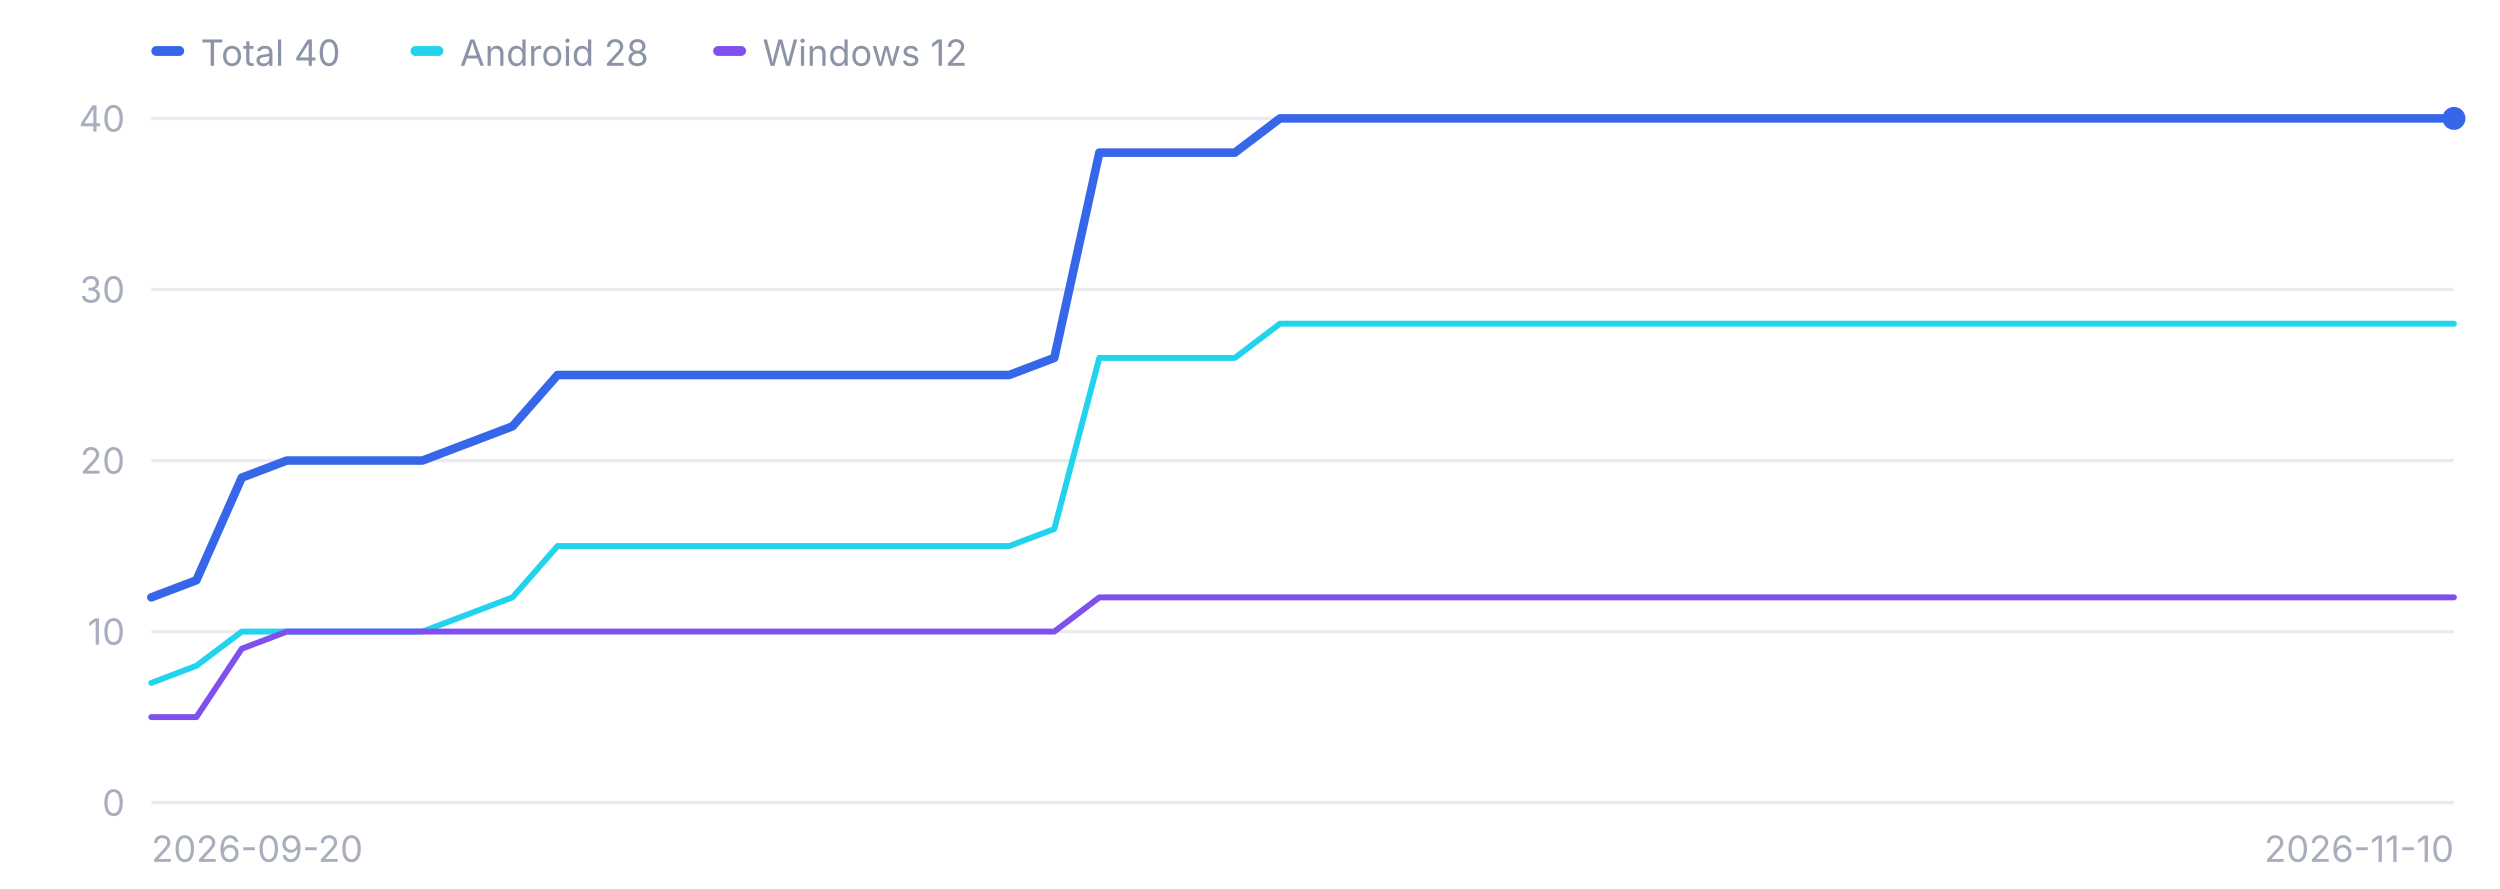
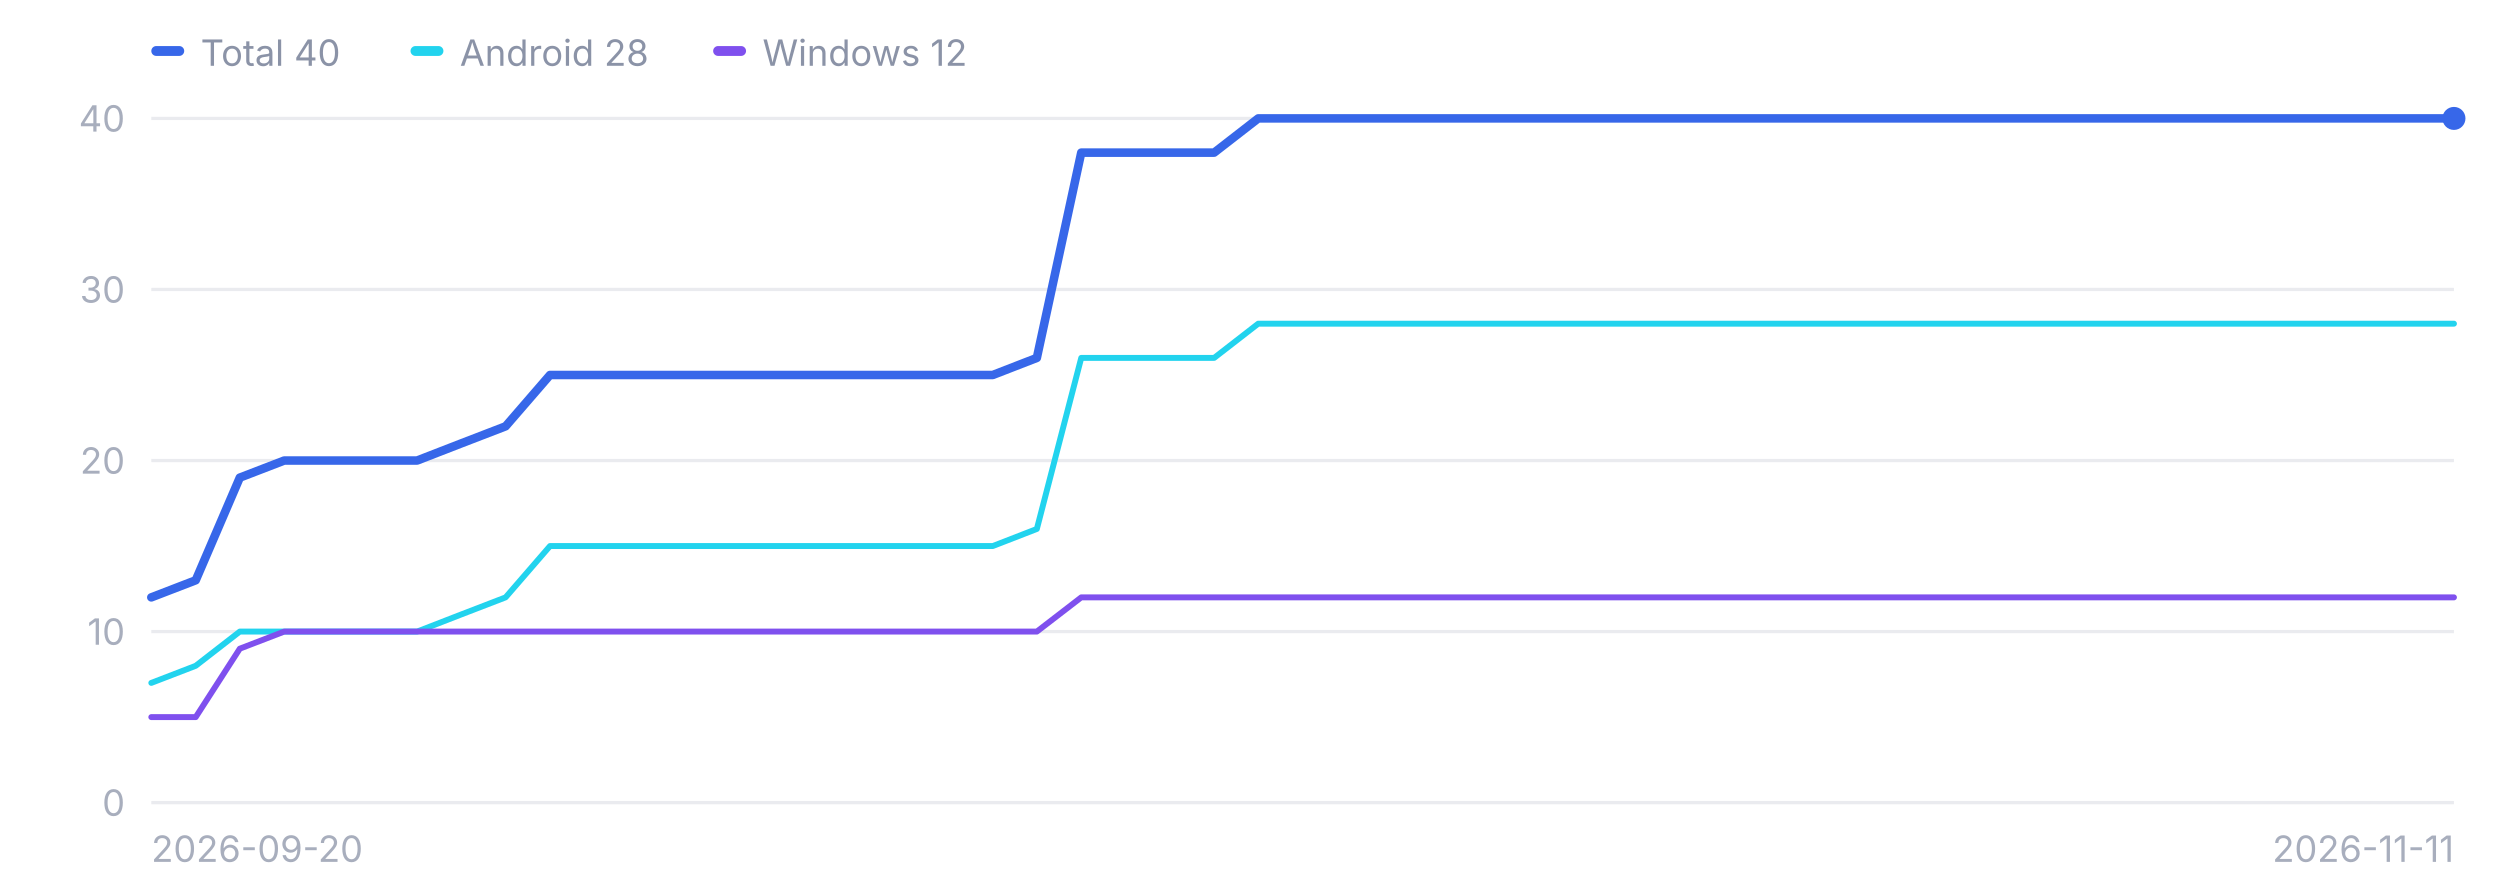
<svg xmlns="http://www.w3.org/2000/svg" width="760" height="270" viewBox="0 0 760 270" role="img" aria-label="CubePilot downloads over time. Latest total 40.">
  <style>text{font-family:system-ui,-apple-system,Segoe UI,sans-serif}</style>
  <line x1="46" y1="244.0" x2="746" y2="244.0" stroke="#8b93a7" stroke-opacity="0.18" stroke-width="1" />
  <text x="38" y="248.0" text-anchor="end" font-size="11" fill="#8b93a7" fill-opacity="0.75">0</text>
  <line x1="46" y1="192.0" x2="746" y2="192.0" stroke="#8b93a7" stroke-opacity="0.18" stroke-width="1" />
  <text x="38" y="196.0" text-anchor="end" font-size="11" fill="#8b93a7" fill-opacity="0.75">10</text>
  <line x1="46" y1="140.0" x2="746" y2="140.0" stroke="#8b93a7" stroke-opacity="0.18" stroke-width="1" />
  <text x="38" y="144.0" text-anchor="end" font-size="11" fill="#8b93a7" fill-opacity="0.75">20</text>
  <line x1="46" y1="88.0" x2="746" y2="88.0" stroke="#8b93a7" stroke-opacity="0.18" stroke-width="1" />
  <text x="38" y="92.0" text-anchor="end" font-size="11" fill="#8b93a7" fill-opacity="0.75">30</text>
  <line x1="46" y1="36.0" x2="746" y2="36.0" stroke="#8b93a7" stroke-opacity="0.18" stroke-width="1" />
  <text x="38" y="40.0" text-anchor="end" font-size="11" fill="#8b93a7" fill-opacity="0.75">40</text>
-   <polyline points="46.0,207.6 59.7,202.4 73.5,192.0 87.2,192.0 100.9,192.0 114.6,192.0 128.4,192.0 142.1,186.8 155.8,181.6 169.5,166.0 183.3,166.0 197.0,166.0 210.7,166.0 224.4,166.0 238.2,166.0 251.9,166.0 265.6,166.0 279.3,166.0 293.1,166.0 306.8,166.0 320.5,160.8 334.2,108.8 348.0,108.8 361.7,108.8 375.4,108.8 389.1,98.4 402.9,98.4 416.6,98.4 430.3,98.4 444.0,98.4 457.8,98.4 471.5,98.4 485.2,98.4 498.9,98.4 512.7,98.4 526.4,98.4 540.1,98.4 553.8,98.4 567.6,98.4 581.3,98.4 595.0,98.4 608.7,98.4 622.5,98.4 636.2,98.4 649.9,98.4 663.6,98.4 677.4,98.4 691.1,98.4 704.8,98.4 718.5,98.4 732.3,98.4 746.0,98.4" fill="none" stroke="#22D3EE" stroke-width="1.8" stroke-linejoin="round" stroke-linecap="round" />
-   <polyline points="46.0,218.0 59.7,218.0 73.5,197.2 87.2,192.0 100.9,192.0 114.6,192.0 128.4,192.0 142.1,192.0 155.8,192.0 169.5,192.0 183.3,192.0 197.0,192.0 210.7,192.0 224.4,192.0 238.2,192.0 251.9,192.0 265.6,192.0 279.3,192.0 293.1,192.0 306.8,192.0 320.5,192.0 334.2,181.6 348.0,181.6 361.7,181.6 375.4,181.6 389.1,181.6 402.9,181.6 416.6,181.6 430.3,181.6 444.0,181.6 457.8,181.6 471.5,181.6 485.2,181.6 498.9,181.6 512.7,181.6 526.4,181.6 540.1,181.6 553.8,181.6 567.6,181.6 581.3,181.6 595.0,181.6 608.7,181.6 622.5,181.6 636.2,181.6 649.9,181.6 663.6,181.6 677.4,181.6 691.1,181.6 704.8,181.6 718.5,181.6 732.3,181.6 746.0,181.6" fill="none" stroke="#7F50EE" stroke-width="1.8" stroke-linejoin="round" stroke-linecap="round" />
-   <polyline points="46.0,181.6 59.7,176.4 73.5,145.2 87.2,140.0 100.9,140.0 114.6,140.0 128.4,140.0 142.1,134.8 155.8,129.6 169.5,114.0 183.3,114.0 197.0,114.0 210.7,114.0 224.4,114.0 238.2,114.0 251.9,114.0 265.6,114.0 279.3,114.0 293.1,114.0 306.8,114.0 320.5,108.8 334.2,46.4 348.0,46.4 361.7,46.4 375.4,46.4 389.1,36.0 402.9,36.0 416.6,36.0 430.3,36.0 444.0,36.0 457.8,36.0 471.5,36.0 485.2,36.0 498.9,36.0 512.7,36.0 526.4,36.0 540.1,36.0 553.8,36.0 567.6,36.0 581.3,36.0 595.0,36.0 608.7,36.0 622.5,36.0 636.2,36.0 649.9,36.0 663.6,36.0 677.4,36.0 691.1,36.0 704.8,36.0 718.5,36.0 732.3,36.0 746.0,36.0" fill="none" stroke="#3767E9" stroke-width="2.6" stroke-linejoin="round" stroke-linecap="round" />
+   <polyline points="46.0,207.6 59.5,202.4 72.9,192.0 86.4,192.0 99.8,192.0 113.3,192.0 126.8,192.0 140.2,186.8 153.7,181.6 167.2,166.0 180.6,166.0 194.1,166.0 207.5,166.0 221.0,166.0 234.5,166.0 247.9,166.0 261.4,166.0 274.8,166.0 288.3,166.0 301.8,166.0 315.2,160.8 328.7,108.8 342.2,108.8 355.6,108.8 369.1,108.8 382.5,98.4 396.0,98.4 409.5,98.4 422.9,98.4 436.4,98.4 449.8,98.4 463.3,98.4 476.8,98.4 490.2,98.4 503.7,98.4 517.2,98.4 530.6,98.4 544.1,98.4 557.5,98.4 571.0,98.4 584.5,98.4 597.9,98.4 611.4,98.4 624.8,98.4 638.3,98.4 651.8,98.4 665.2,98.4 678.7,98.4 692.2,98.4 705.6,98.4 719.1,98.4 732.5,98.4 746.0,98.4" fill="none" stroke="#22D3EE" stroke-width="1.8" stroke-linejoin="round" stroke-linecap="round" />
+   <polyline points="46.0,218.0 59.5,218.0 72.9,197.2 86.4,192.0 99.8,192.0 113.3,192.0 126.8,192.0 140.2,192.0 153.7,192.0 167.2,192.0 180.6,192.0 194.1,192.0 207.5,192.0 221.0,192.0 234.5,192.0 247.9,192.0 261.4,192.0 274.8,192.0 288.3,192.0 301.8,192.0 315.2,192.0 328.7,181.6 342.2,181.6 355.6,181.6 369.1,181.6 382.5,181.6 396.0,181.6 409.5,181.6 422.9,181.6 436.4,181.6 449.8,181.6 463.3,181.6 476.8,181.6 490.2,181.6 503.7,181.6 517.2,181.6 530.6,181.6 544.1,181.6 557.5,181.6 571.0,181.6 584.5,181.6 597.9,181.6 611.4,181.6 624.8,181.6 638.3,181.6 651.8,181.6 665.2,181.6 678.7,181.6 692.2,181.6 705.6,181.6 719.1,181.6 732.5,181.6 746.0,181.6" fill="none" stroke="#7F50EE" stroke-width="1.8" stroke-linejoin="round" stroke-linecap="round" />
+   <polyline points="46.0,181.6 59.5,176.4 72.9,145.2 86.4,140.0 99.8,140.0 113.3,140.0 126.8,140.0 140.2,134.8 153.7,129.6 167.2,114.0 180.6,114.0 194.1,114.0 207.5,114.0 221.0,114.0 234.5,114.0 247.9,114.0 261.4,114.0 274.8,114.0 288.3,114.0 301.8,114.0 315.2,108.8 328.7,46.4 342.2,46.4 355.6,46.4 369.1,46.4 382.5,36.0 396.0,36.0 409.5,36.0 422.9,36.0 436.4,36.0 449.8,36.0 463.3,36.0 476.8,36.0 490.2,36.0 503.7,36.0 517.2,36.0 530.6,36.0 544.1,36.0 557.5,36.0 571.0,36.0 584.5,36.0 597.9,36.0 611.4,36.0 624.8,36.0 638.3,36.0 651.8,36.0 665.2,36.0 678.7,36.0 692.2,36.0 705.6,36.0 719.1,36.0 732.5,36.0 746.0,36.0" fill="none" stroke="#3767E9" stroke-width="2.6" stroke-linejoin="round" stroke-linecap="round" />
  <circle cx="746.0" cy="36.0" r="3.5" fill="#3767E9" />
  <text x="46" y="262" font-size="11" fill="#8b93a7" fill-opacity="0.75">2026-09-20</text>
-   <text x="746" y="262" text-anchor="end" font-size="11" fill="#8b93a7" fill-opacity="0.75">2026-11-10</text>
+   <text x="746" y="262" text-anchor="end" font-size="11" fill="#8b93a7" fill-opacity="0.75">2026-11-11</text>
  <rect x="46" y="14" width="10" height="3" rx="1.5" fill="#3767E9" />
  <text x="61" y="20" font-size="11" fill="#8b93a7">Total 40</text>
  <rect x="124.8" y="14" width="10" height="3" rx="1.5" fill="#22D3EE" />
  <text x="139.8" y="20" font-size="11" fill="#8b93a7">Android 28</text>
  <rect x="216.8" y="14" width="10" height="3" rx="1.5" fill="#7F50EE" />
  <text x="231.8" y="20" font-size="11" fill="#8b93a7">Windows 12</text>
</svg>
